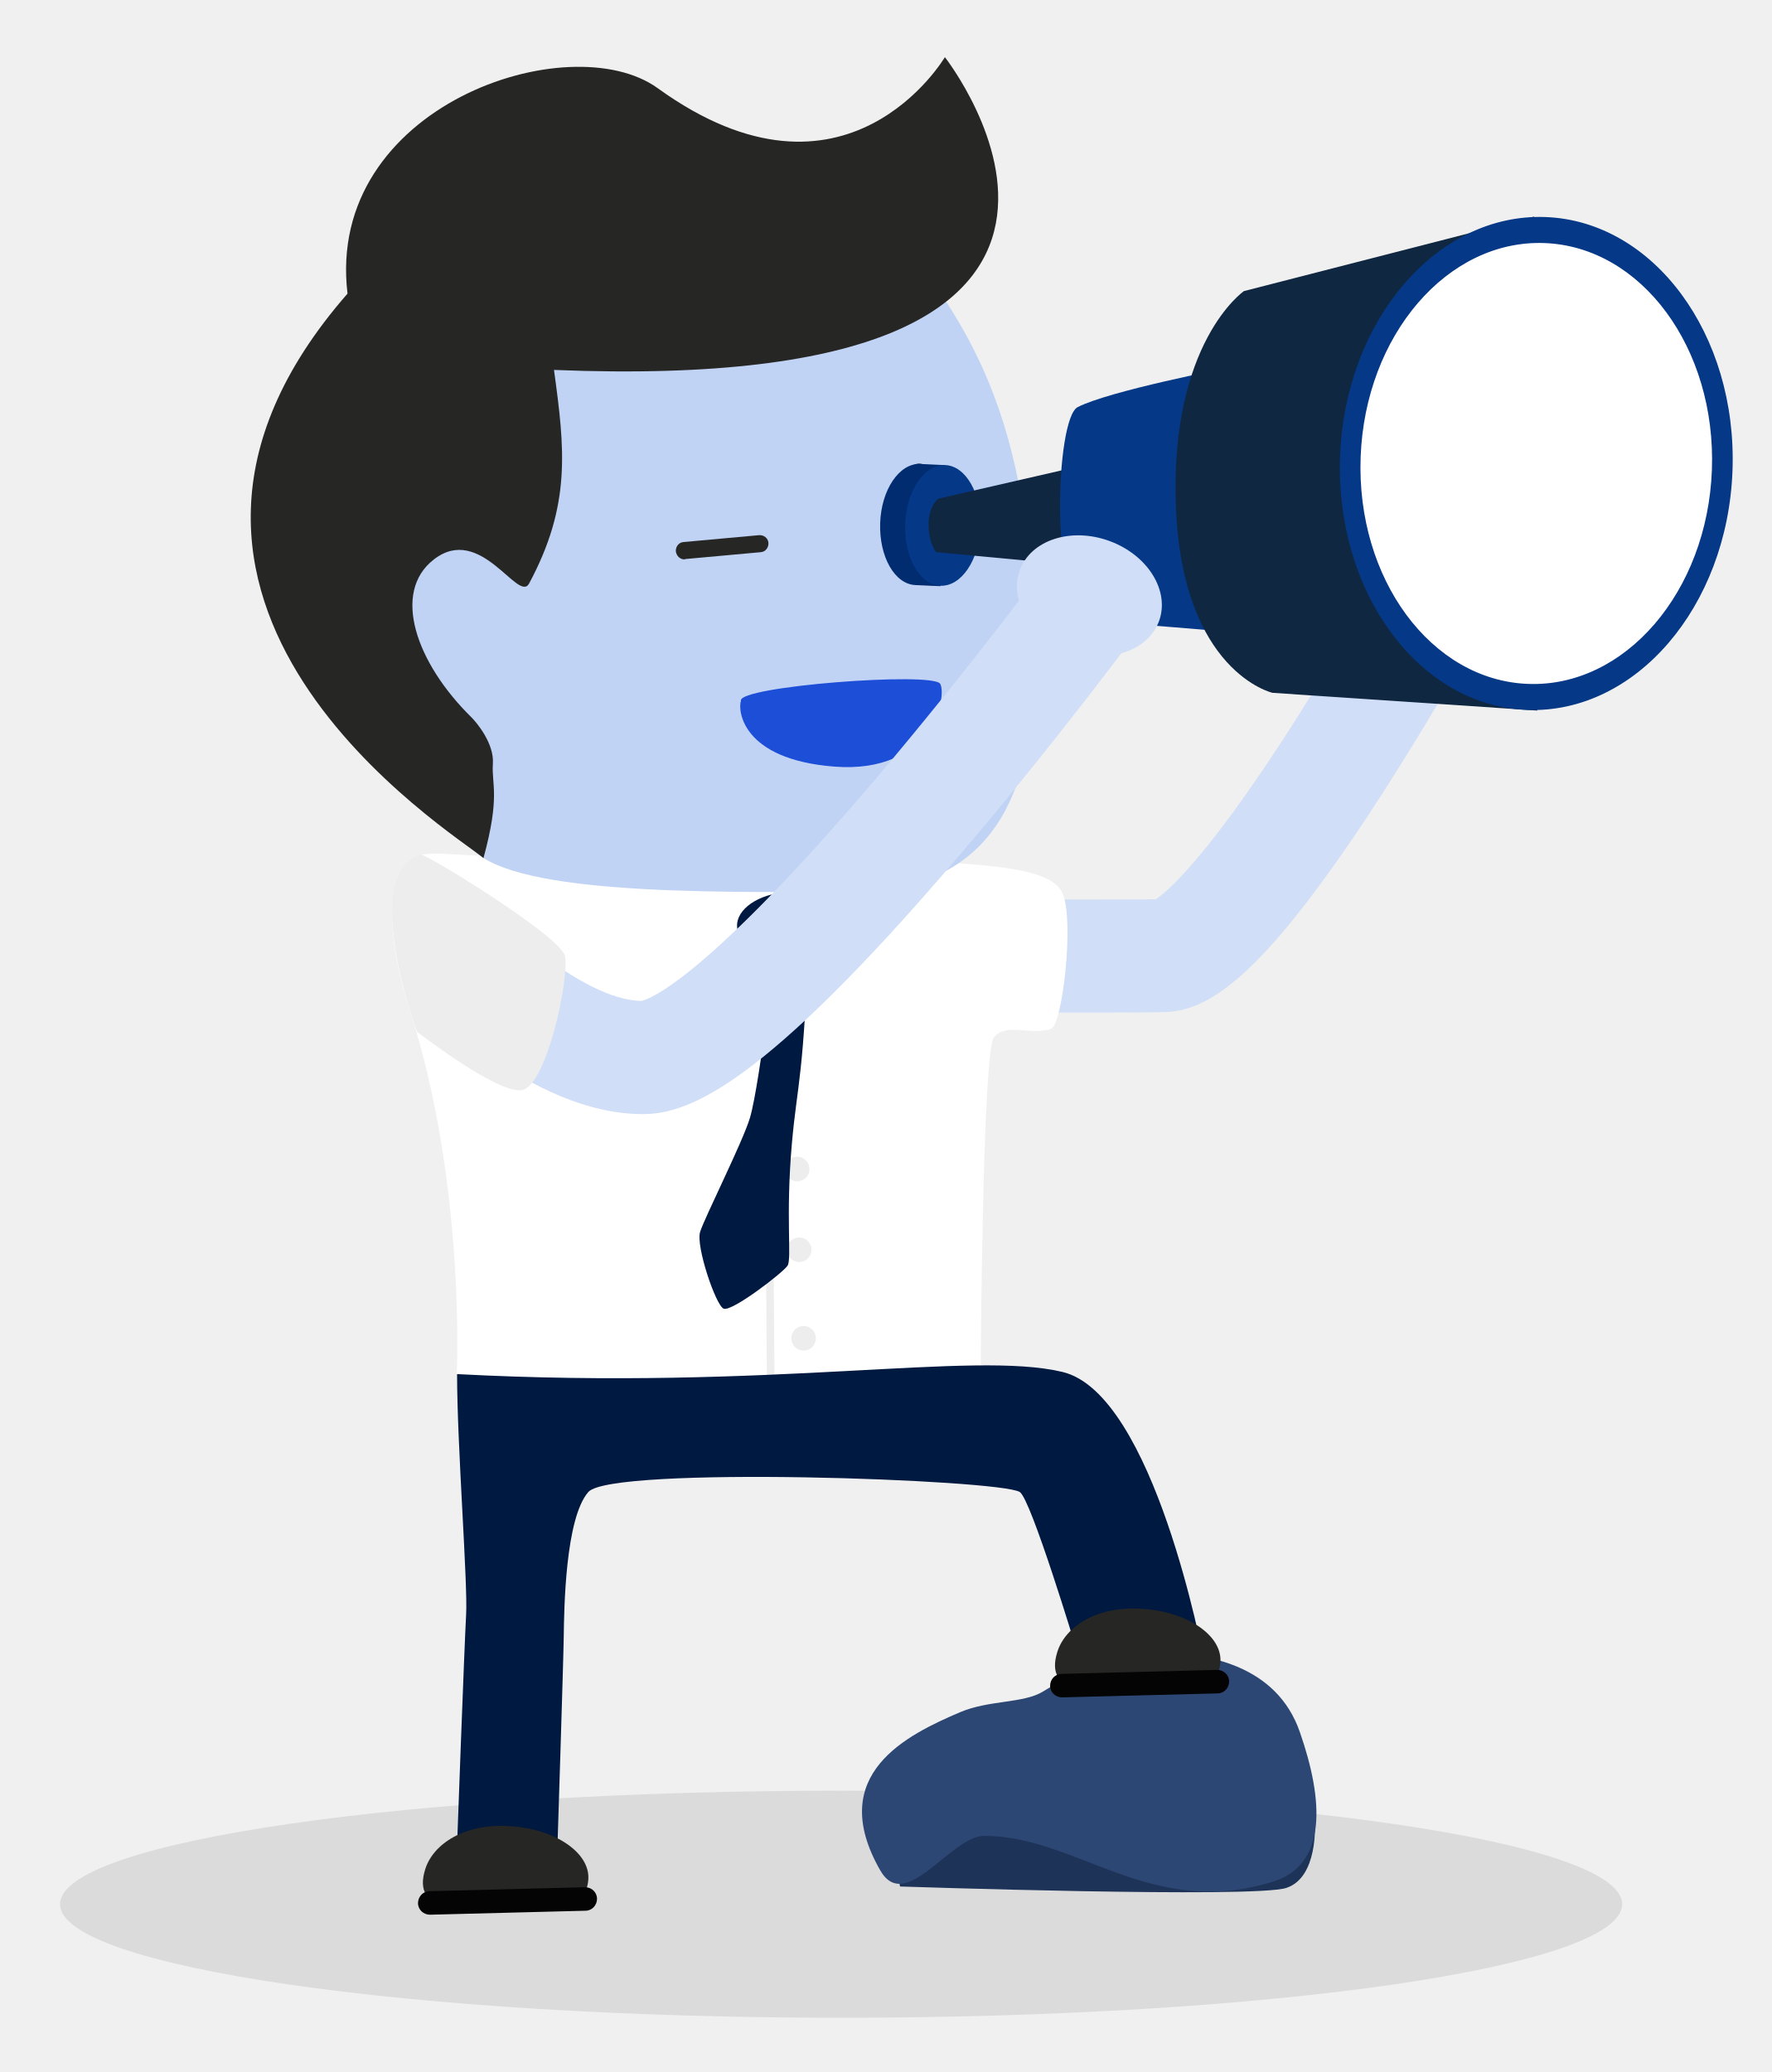
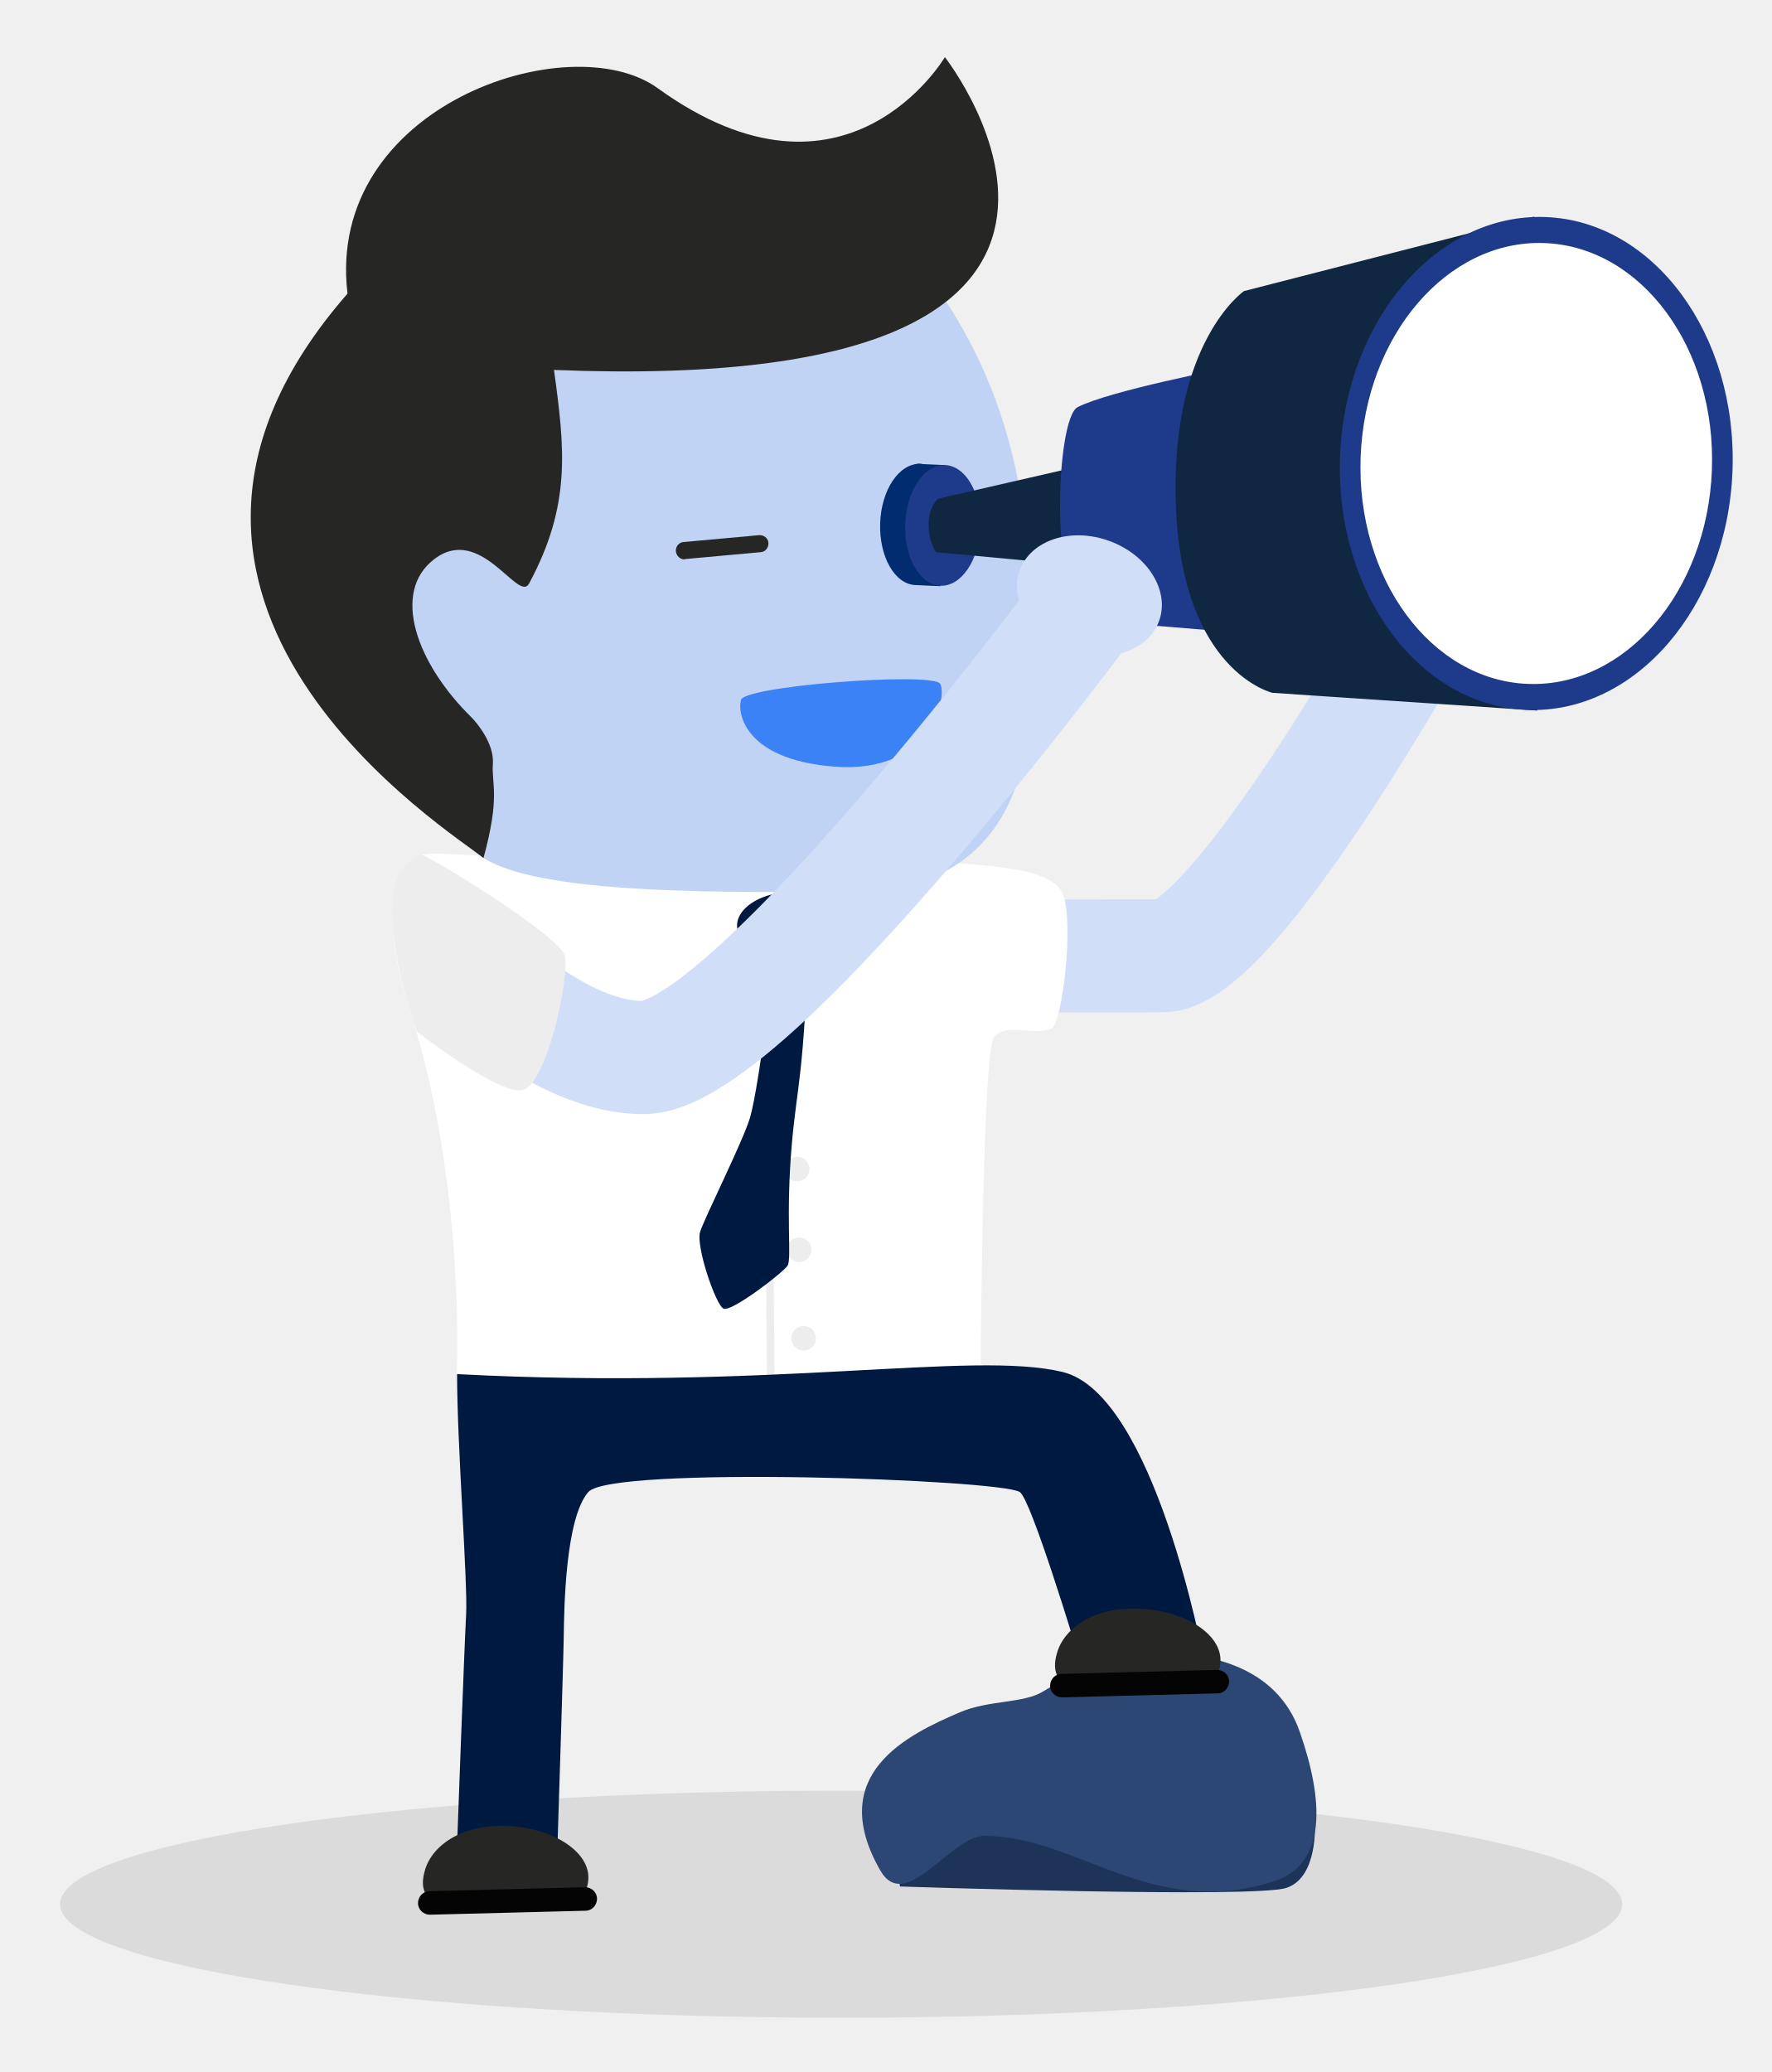
<svg xmlns="http://www.w3.org/2000/svg" version="1.1" id="Layer_1" x="0px" y="0px" viewBox="0 0 490 573" style="enable-background:new 0 0 490 573;" xml:space="preserve">
  <style type="text/css">
	.st0{fill:#D0DFF7;}
	.st1{opacity:0.1;fill:#231F20;}
	.st2{fill:#1D3358;}
	.st3{fill:#2D4774;}
	.st4{fill:#FFFFFF;}
	.st5{fill:#EDEDED;}
	.st6{fill:#001940;}
	.st7{fill:#C0D3F4;}
	.st8{fill:#262625;}
- 	.st9{fill:#1D4ED8;}
+ 	.st9{fill:#3b82f6;}
	.st10{fill:#040404;}
	.st11{fill:#012D70;}
- 	.st12{fill:#053886;}
+ 	.st12{fill:#1e3a8a;}
	.st13{fill:#102741;}
</style>
  <g>
    <path class="st0" d="M306.9,280c-19.2,0-39.5,0-39.7,0l0.1-31.3c0.3,0,30.7,0.1,52.3,0c2.6-1.7,12.9-9.9,35.4-44.5   c14-21.6,25.5-42.3,25.6-42.5l27.3,15.2c-0.6,1-13.7,24.5-29.5,48.5c-29.9,45.2-44.4,54.5-57,54.5C316.9,280,311.9,280,306.9,280z" />
    <ellipse class="st1" cx="232.6" cy="526.6" rx="216" ry="31.4" />
    <g>
      <path class="st2" d="M358.6,487.8l5,16.4c0,0,1,15-7.9,17.9c-8.8,2.9-106.8-0.4-106.8-0.4l-5.6-29L358.6,487.8z" />
      <path class="st3" d="M243.4,517.2c-15.2-26.6,7.6-37.5,22.1-43.7c8-3.4,17.5-2.4,22.9-5.7c15.3-9.3,21.5-10.9,33.4-10.7    c11.9,0.2,31.3,3.3,37.7,22c6.5,18.7,7.6,36.5-7.3,41.2c-33.9,10.7-54.3-12.6-80-12.6C262.9,507.7,250.4,529.5,243.4,517.2z" />
    </g>
    <g>
      <path class="st4" d="M271.2,378.3c0,0,0.5-86.9,3.6-91.3c3.1-4.4,10.6-0.5,15.9-2.5c3.1-1.2,6.4-29.7,3.2-37.3    c-3.1-7.5-20.4-8.1-48.9-9.6c-9.6-0.5-25.7,5.4-41.1,5.3c-17.5-0.1-47.7-5.7-53.9-5.7c-27.6-0.4-31-2.4-35.8,0.1    c-4.7,2.5-9.8,14.2-0.8,42.3c15.5,48.4,12.9,100.6,12.9,100.6l74.6,5.6L271.2,378.3z" />
      <g>
        <g>
          <rect x="211.6" y="254" transform="matrix(1 -7.475153e-03 7.475153e-03 1 -2.3724 1.5986)" class="st5" width="2.1" height="128.4" />
          <ellipse transform="matrix(0.209 -0.9779 0.9779 0.209 -186.1251 510.0331)" class="st5" cx="222.2" cy="370.1" rx="3.4" ry="3.4" />
          <ellipse transform="matrix(0.2091 -0.9779 0.9779 0.2091 -163.1646 489.4674)" class="st5" cx="221" cy="345.6" rx="3.4" ry="3.4" />
          <ellipse transform="matrix(0.2091 -0.9779 0.9779 0.2091 -141.7912 471.222)" class="st5" cx="220.4" cy="323.3" rx="3.4" ry="3.4" />
        </g>
        <g>
          <g>
            <g>
              <ellipse transform="matrix(0.9987 -5.192288e-02 5.192288e-02 0.9987 -12.9702 11.6722)" class="st6" cx="218.2" cy="255.5" rx="14.4" ry="8.8" />
            </g>
          </g>
          <path class="st6" d="M214.9,257.5c0,0-4.6,41.7-7.5,51.6c-2,6.7-12.6,27.7-13.8,31.6c-1.2,3.9,4.3,20.2,6.5,21.2      c2.2,1,16.5-10,17.7-11.9c1.2-1.9-0.6-13.7,1.2-33.9c1.5-16.9,3.4-18.1,4.7-60.6L214.9,257.5z" />
        </g>
      </g>
    </g>
    <g>
      <path class="st7" d="M129.9,233.8c9.3,13.5,64,13.1,105.9,12.8c50.5-0.3,49.9-46.8,49.9-66.4c0.2-72.5-23.9-94.8-35.9-114.7    C238,45.5,156,60.7,139.4,81.7c-16.6,20.9-26.1,42.4-30.3,74.2C104.8,187.7,119.7,218.9,129.9,233.8z" />
      <path class="st8" d="M153.2,102.3c181.7,7.4,108.1-86.5,108.1-86.5s-27.2,46.3-79.4,8.6c-24.3-17.6-92,4.8-85.8,56.8    c-74.6,85.4,29.6,149.3,37.6,156.1c4.7-17.2,2.2-20.3,2.6-26.1c0.4-5.6-4.5-11.4-5.9-12.8c-15.3-15-22.2-34.6-10.4-43.7    c12.9-10,23.3,12.1,26.3,6.7C158,139.6,156.2,124.2,153.2,102.3z" />
      <g>
        <ellipse transform="matrix(0.9985 -5.461152e-02 5.461152e-02 0.9985 -7.2186 14.1102)" class="st8" cx="254.6" cy="139.1" rx="5.7" ry="10.9" />
      </g>
      <path class="st9" d="M204.9,193.8c-0.9,2.6,0.2,16.2,25.8,18.2c27.1,2.1,31.3-19.5,29.3-22.9C257.9,185.7,203.9,189.8,204.9,193.8    " />
      <path class="st7" d="M221.3,176.9c0,0,49.7-3.7,66.3-7.1c16.6-3.4,19-29.5,2.4-28.1c-16.6,1.4-27.4,3.4-27.4,3.4L221.3,176.9z" />
    </g>
    <path class="st6" d="M126.4,380c0,19.8,3,57.9,2.5,66.6c-0.5,8.7-2.5,63.7-2.5,63.7l27.7,2.1c0,0,1.7-52.5,1.8-59.9   c0.1-7.4,0.4-32.6,6.8-39.9c6.4-7.3,113.7-3.5,119.3,0c3.1,1.9,15.6,43.3,15.6,43.3l35.2,2.6c0,0-13.6-73.1-39-79.1   C268.8,373.4,213.9,384.6,126.4,380z" />
    <g>
      <g>
        <path class="st8" d="M315.3,467.2c-12.5,0.7-26.8,2-22.9-10.4c2.2-7,10.9-12.7,23.3-11.9c12.5,0.7,22.2,7.3,21.8,14.6     C337.1,466.8,331.2,466.3,315.3,467.2z" />
        <path class="st10" d="M339.9,465c0,1.8-1.4,3.3-3.2,3.3l-43,1.1c-1.8,0-3.3-1.4-3.3-3.2l0,0c0-1.8,1.4-3.3,3.2-3.3l43-1.1     C338.4,461.8,339.9,463.2,339.9,465L339.9,465z" />
      </g>
    </g>
    <g>
      <g>
        <path class="st8" d="M140.5,527.3c-12.5,0.7-26.8,2-22.9-10.4c2.2-7,10.9-12.7,23.3-11.9c12.5,0.7,22.2,7.3,21.8,14.6     C162.3,526.9,156.4,526.4,140.5,527.3z" />
        <path class="st10" d="M165.1,525.1c0,1.8-1.4,3.3-3.2,3.3l-43,1.1c-1.8,0-3.3-1.4-3.3-3.2l0,0c0-1.8,1.4-3.3,3.2-3.3l43-1.1     C163.6,521.9,165.1,523.3,165.1,525.1L165.1,525.1z" />
      </g>
    </g>
    <g>
      <path class="st11" d="M243.4,144.7c-0.3,9.2,4,16.9,9.8,17.1c1.6,0.1,6.9,0.3,6.9,0.3l1.2-33.5c0,0-1.2,0-6.9-0.3    C248.7,128.1,243.7,135.4,243.4,144.7z" />
      <ellipse transform="matrix(3.724165e-02 -0.9993 0.9993 3.724165e-02 105.808 400.5016)" class="st12" cx="260.8" cy="145.3" rx="16.7" ry="10.4" />
      <path class="st13" d="M259.5,137.9l37.9-8.7l-1,27l-37.5-3.5c0,0-2.1-2.4-2.1-7.7C256.8,139.8,259.5,137.9,259.5,137.9z" />
      <path class="st12" d="M298,112.6c-6.1,3.2-7.8,53.6,2.9,59.1c5.7,0.2,42.2,3.3,42.2,3.3l-3.8-73.2    C339.3,101.8,306.7,108.1,298,112.6z" />
      <path class="st13" d="M424.2,59.9l-80.2,20.6c0,0-20.6,14.2-18.8,59.8c1.8,45.6,26.7,51.3,26.7,51.3l73.2,4.9L424.2,59.9z" />
      <ellipse transform="matrix(3.725151e-02 -0.9993 0.9993 3.725151e-02 280.9016 548.0003)" class="st12" cx="424.9" cy="128.2" rx="68.2" ry="54.3" />
      <ellipse transform="matrix(3.724957e-02 -0.9993 0.9993 3.724957e-02 280.9025 548.0009)" class="st4" cx="424.9" cy="128.2" rx="61" ry="48.6" />
    </g>
    <path class="st8" d="M189.3,154.7c-1.2,0-2.2-0.9-2.4-2.2c-0.1-1.3,0.8-2.5,2.1-2.6l20.9-1.9c1.3-0.1,2.5,0.8,2.6,2.1   c0.1,1.3-0.8,2.5-2.1,2.6l-20.9,1.9C189.4,154.7,189.3,154.7,189.3,154.7z" />
    <path class="st0" d="M177.8,308.1c-31.6,0-61.4-31.8-64.7-35.5l23.1-21c8.9,9.7,27.8,25,41.2,25.2c2.2-0.5,17.5-5.8,65.1-61.8   c26.3-31,49-61.7,49.2-62l25.2,18.6c-1,1.3-24.6,33.4-52.5,66C211.3,299.7,190.8,308.1,177.8,308.1z" />
    <ellipse transform="matrix(0.3432 -0.9393 0.9393 0.3432 43.1567 391.2117)" class="st0" cx="301.3" cy="164.7" rx="16.1" ry="20.5" />
    <path class="st5" d="M116.2,236.3c0.7-0.8,38.6,22.4,40,28c1.4,5.6-5,36.3-12,37.2c-6.9,0.9-28.9-16.2-28.9-16.2   S99.2,242,116.2,236.3z" />
  </g>
</svg>
